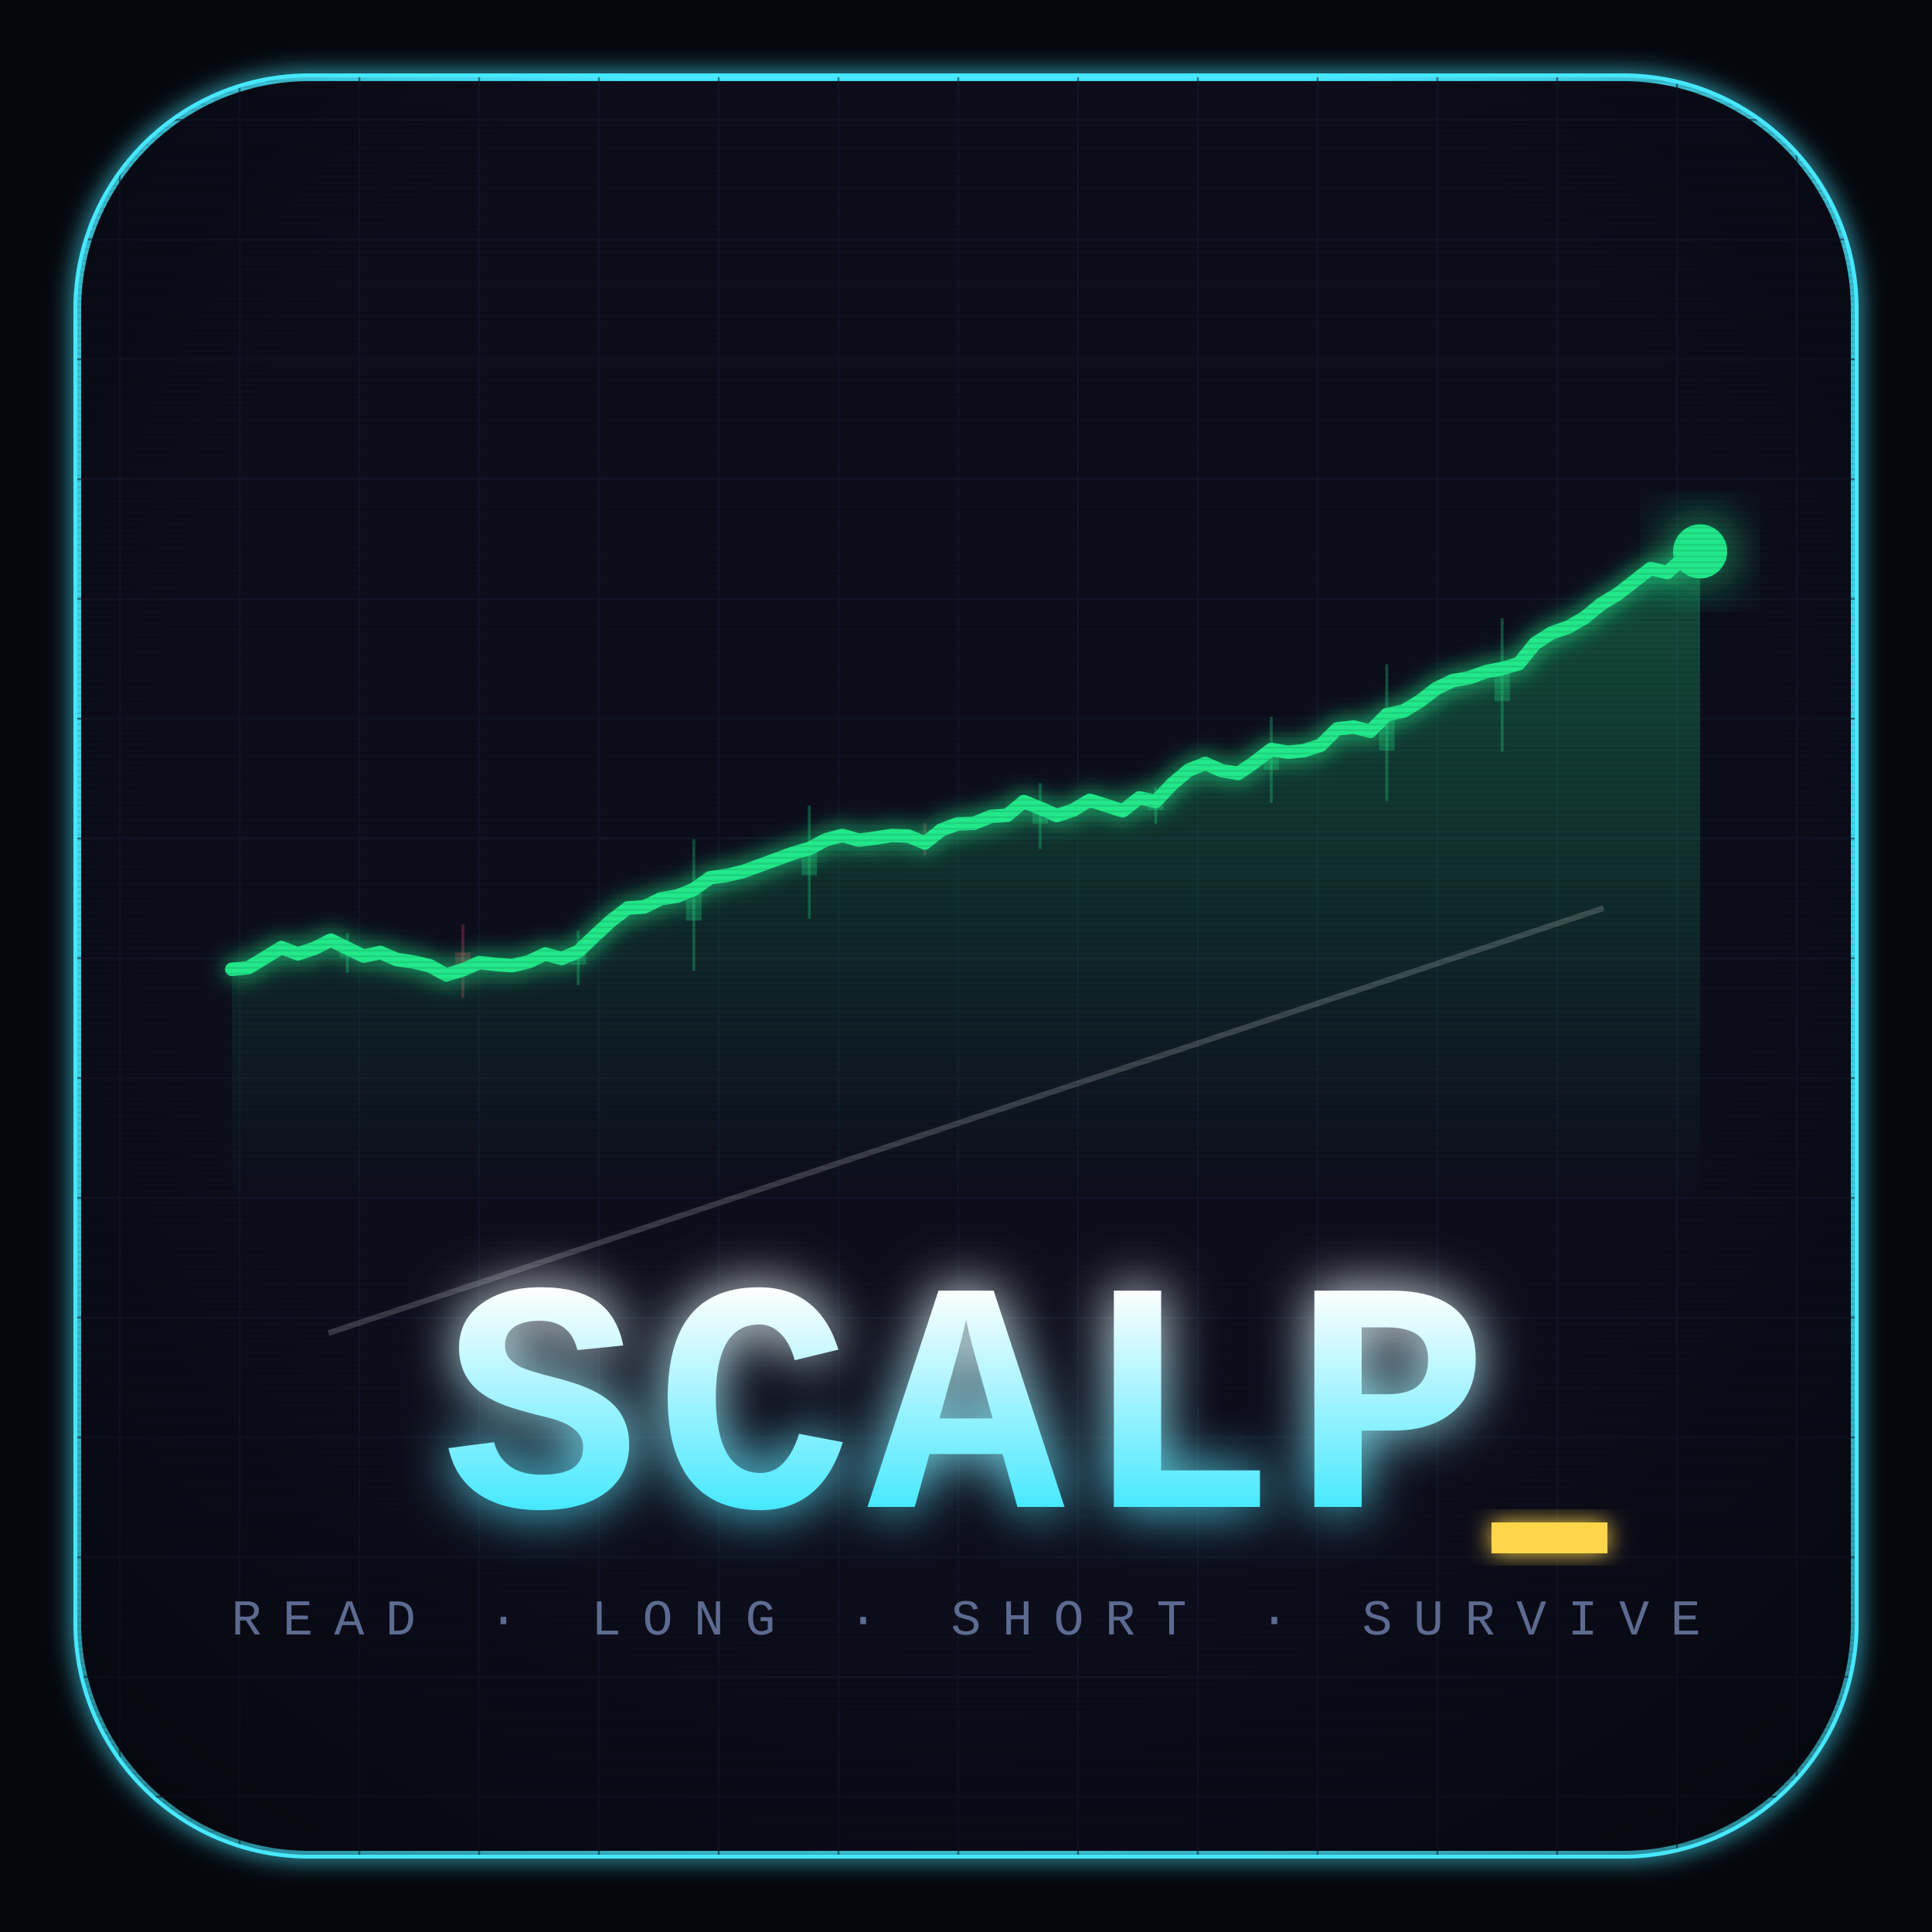
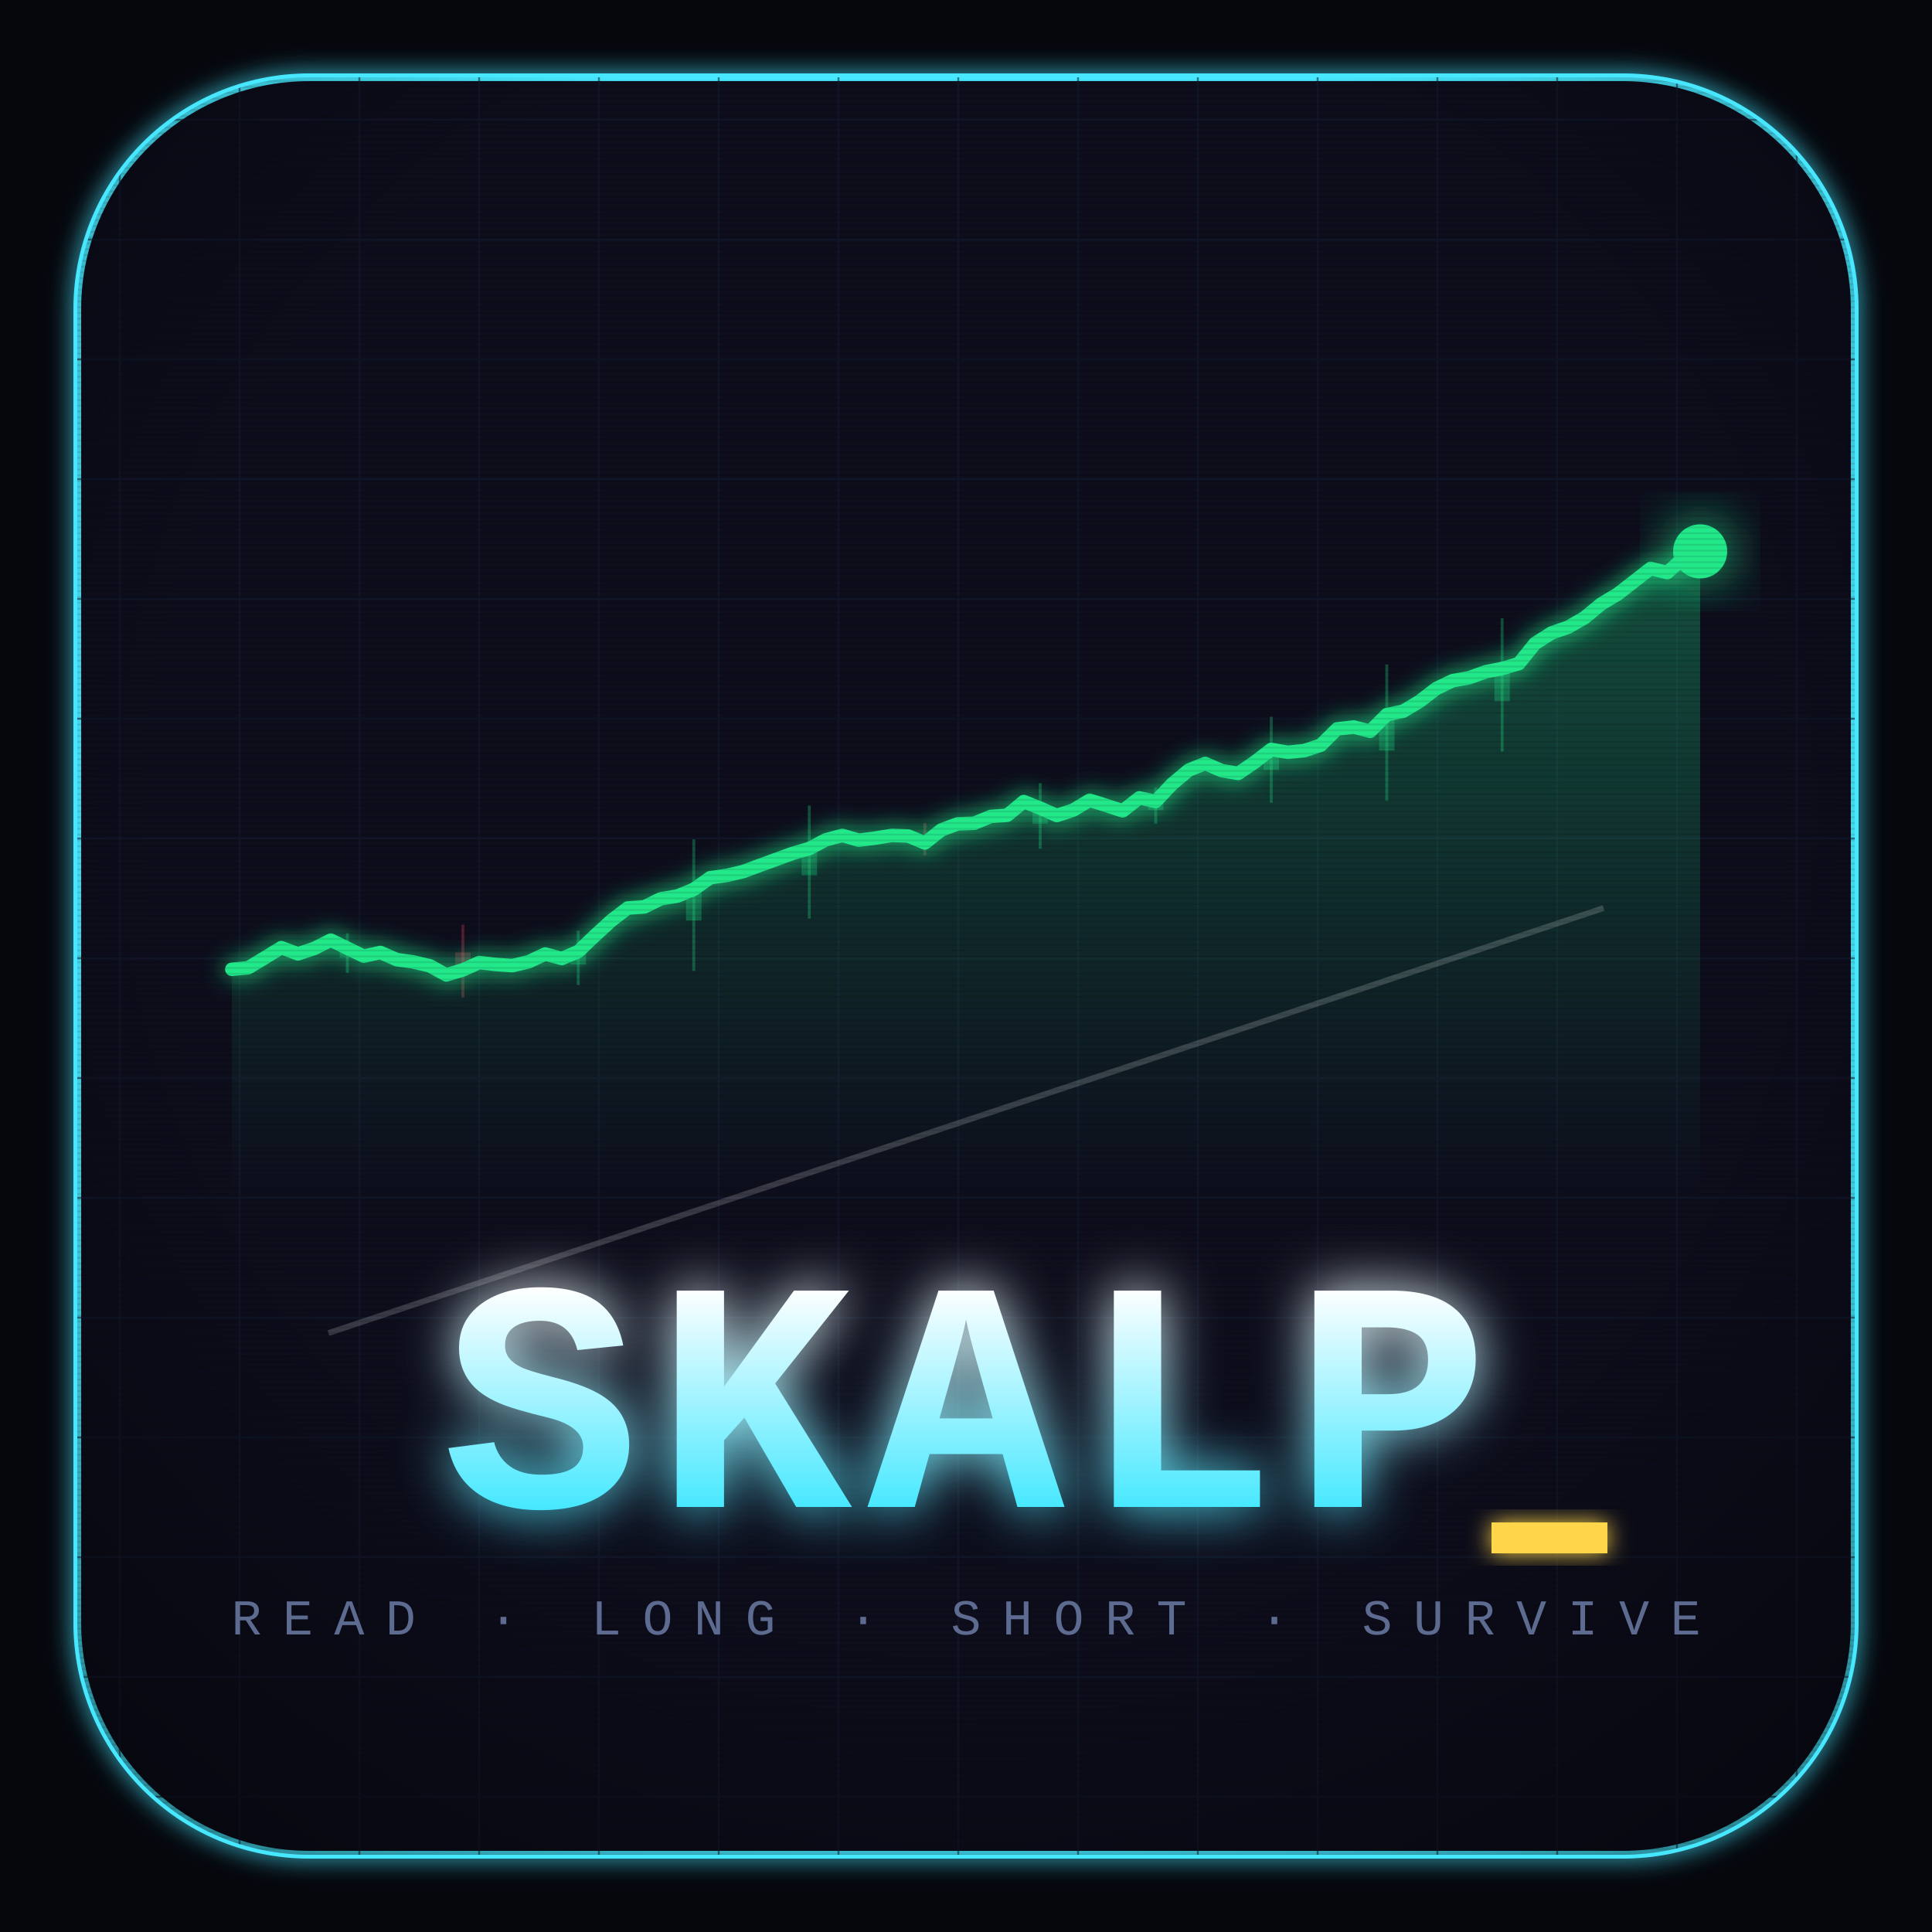
<svg xmlns="http://www.w3.org/2000/svg" width="1000" height="1000" viewBox="0 0 1000 1000">
  <defs>
    <filter id="glowG" x="-40%" y="-40%" width="180%" height="180%">
      <feGaussianBlur stdDeviation="6" result="b" />
      <feMerge>
        <feMergeNode in="b" />
        <feMergeNode in="SourceGraphic" />
      </feMerge>
    </filter>
    <filter id="glowSoft" x="-60%" y="-60%" width="220%" height="220%">
      <feGaussianBlur stdDeviation="14" result="b" />
      <feMerge>
        <feMergeNode in="b" />
        <feMergeNode in="SourceGraphic" />
      </feMerge>
    </filter>
    <linearGradient id="areaG" x1="0" y1="0" x2="0" y2="1">
      <stop offset="0%" stop-color="#21e88a" stop-opacity="0.30" />
      <stop offset="100%" stop-color="#21e88a" stop-opacity="0" />
    </linearGradient>
    <radialGradient id="vig" cx="50%" cy="42%" r="75%">
      <stop offset="55%" stop-color="#000" stop-opacity="0" />
      <stop offset="100%" stop-color="#000" stop-opacity="0.55" />
    </radialGradient>
    <linearGradient id="wm" x1="0" y1="0" x2="0" y2="1">
      <stop offset="0%" stop-color="#ffffff" />
      <stop offset="100%" stop-color="#46e8ff" />
    </linearGradient>
  </defs>
  <rect width="1000" height="1000" fill="#05070d" />
  <rect x="40" y="40" width="920" height="920" rx="120" fill="#0a0f1c" stroke="#46e8ff" stroke-width="4" filter="url(#glowG)" />
  <clipPath id="tile">
    <rect x="40" y="40" width="920" height="920" rx="120" />
  </clipPath>
  <g clip-path="url(#tile)">
    <g opacity="0.55">
      <line x1="0" y1="0" x2="0" y2="1000" stroke="#121b30" stroke-width="1" />
      <line x1="62" y1="0" x2="62" y2="1000" stroke="#121b30" stroke-width="1" />
      <line x1="124" y1="0" x2="124" y2="1000" stroke="#121b30" stroke-width="1" />
      <line x1="186" y1="0" x2="186" y2="1000" stroke="#121b30" stroke-width="1" />
      <line x1="248" y1="0" x2="248" y2="1000" stroke="#121b30" stroke-width="1" />
      <line x1="310" y1="0" x2="310" y2="1000" stroke="#121b30" stroke-width="1" />
      <line x1="372" y1="0" x2="372" y2="1000" stroke="#121b30" stroke-width="1" />
      <line x1="434" y1="0" x2="434" y2="1000" stroke="#121b30" stroke-width="1" />
      <line x1="496" y1="0" x2="496" y2="1000" stroke="#121b30" stroke-width="1" />
      <line x1="558" y1="0" x2="558" y2="1000" stroke="#121b30" stroke-width="1" />
      <line x1="620" y1="0" x2="620" y2="1000" stroke="#121b30" stroke-width="1" />
      <line x1="682" y1="0" x2="682" y2="1000" stroke="#121b30" stroke-width="1" />
      <line x1="744" y1="0" x2="744" y2="1000" stroke="#121b30" stroke-width="1" />
      <line x1="806" y1="0" x2="806" y2="1000" stroke="#121b30" stroke-width="1" />
      <line x1="868" y1="0" x2="868" y2="1000" stroke="#121b30" stroke-width="1" />
      <line x1="930" y1="0" x2="930" y2="1000" stroke="#121b30" stroke-width="1" />
      <line x1="992" y1="0" x2="992" y2="1000" stroke="#121b30" stroke-width="1" />
      <line x1="0" y1="0" x2="1000" y2="0" stroke="#121b30" stroke-width="1" />
      <line x1="0" y1="62" x2="1000" y2="62" stroke="#121b30" stroke-width="1" />
      <line x1="0" y1="124" x2="1000" y2="124" stroke="#121b30" stroke-width="1" />
      <line x1="0" y1="186" x2="1000" y2="186" stroke="#121b30" stroke-width="1" />
      <line x1="0" y1="248" x2="1000" y2="248" stroke="#121b30" stroke-width="1" />
      <line x1="0" y1="310" x2="1000" y2="310" stroke="#121b30" stroke-width="1" />
      <line x1="0" y1="372" x2="1000" y2="372" stroke="#121b30" stroke-width="1" />
      <line x1="0" y1="434" x2="1000" y2="434" stroke="#121b30" stroke-width="1" />
      <line x1="0" y1="496" x2="1000" y2="496" stroke="#121b30" stroke-width="1" />
      <line x1="0" y1="558" x2="1000" y2="558" stroke="#121b30" stroke-width="1" />
      <line x1="0" y1="620" x2="1000" y2="620" stroke="#121b30" stroke-width="1" />
      <line x1="0" y1="682" x2="1000" y2="682" stroke="#121b30" stroke-width="1" />
      <line x1="0" y1="744" x2="1000" y2="744" stroke="#121b30" stroke-width="1" />
      <line x1="0" y1="806" x2="1000" y2="806" stroke="#121b30" stroke-width="1" />
      <line x1="0" y1="868" x2="1000" y2="868" stroke="#121b30" stroke-width="1" />
      <line x1="0" y1="930" x2="1000" y2="930" stroke="#121b30" stroke-width="1" />
      <line x1="0" y1="992" x2="1000" y2="992" stroke="#121b30" stroke-width="1" />
    </g>
    <g>
      <line x1="179.8" y1="483.0" x2="179.8" y2="503.5" stroke="#21e88a" stroke-width="1.5" opacity="0.30" />
      <rect x="175.8" y="490.8" width="8" height="4.9" fill="#21e88a" opacity="0.28" />
      <line x1="239.6" y1="478.6" x2="239.6" y2="516.4" stroke="#ff3b5c" stroke-width="1.5" opacity="0.30" />
      <rect x="235.6" y="493.0" width="8" height="9.0" fill="#ff3b5c" opacity="0.28" />
      <line x1="299.3" y1="481.8" x2="299.3" y2="509.9" stroke="#21e88a" stroke-width="1.5" opacity="0.30" />
      <rect x="295.3" y="492.5" width="8" height="6.7" fill="#21e88a" opacity="0.28" />
      <line x1="359.1" y1="434.4" x2="359.1" y2="502.5" stroke="#21e88a" stroke-width="1.5" opacity="0.30" />
      <rect x="355.1" y="460.3" width="8" height="16.2" fill="#21e88a" opacity="0.28" />
      <line x1="418.9" y1="416.9" x2="418.9" y2="475.4" stroke="#21e88a" stroke-width="1.5" opacity="0.30" />
      <rect x="414.9" y="439.2" width="8" height="13.9" fill="#21e88a" opacity="0.28" />
      <line x1="478.7" y1="426.0" x2="478.7" y2="442.8" stroke="#ff3b5c" stroke-width="1.5" opacity="0.30" />
      <rect x="474.7" y="432.4" width="8" height="4.0" fill="#ff3b5c" opacity="0.28" />
      <line x1="538.4" y1="405.4" x2="538.4" y2="439.3" stroke="#21e88a" stroke-width="1.5" opacity="0.30" />
      <rect x="534.4" y="418.3" width="8" height="8.1" fill="#21e88a" opacity="0.28" />
      <line x1="598.2" y1="407.6" x2="598.2" y2="426.4" stroke="#21e88a" stroke-width="1.5" opacity="0.30" />
      <rect x="594.2" y="414.8" width="8" height="4.5" fill="#21e88a" opacity="0.28" />
      <line x1="658.0" y1="371.0" x2="658.0" y2="415.5" stroke="#21e88a" stroke-width="1.5" opacity="0.30" />
      <rect x="654.0" y="387.9" width="8" height="10.6" fill="#21e88a" opacity="0.28" />
      <line x1="717.8" y1="343.9" x2="717.8" y2="414.5" stroke="#21e88a" stroke-width="1.5" opacity="0.30" />
      <rect x="713.8" y="369.9" width="8" height="18.6" fill="#21e88a" opacity="0.28" />
      <line x1="777.5" y1="320.0" x2="777.5" y2="389.0" stroke="#21e88a" stroke-width="1.5" opacity="0.30" />
      <rect x="773.5" y="346.0" width="8" height="17.0" fill="#21e88a" opacity="0.28" />
    </g>
    <polygon points="120.0,501.7 128.5,500.9 137.1,495.7 145.6,490.5 154.2,493.7 162.7,490.9 171.2,486.6 179.8,490.8 188.3,494.9 196.9,493.0 205.4,496.7 213.9,497.9 222.5,499.9 231.0,504.6 239.6,502.0 248.1,498.2 256.6,499.2 265.2,499.8 273.7,497.8 282.2,493.8 290.8,496.1 299.3,492.5 307.9,484.3 316.4,476.5 324.9,470.0 333.5,469.4 342.0,465.2 350.6,463.8 359.1,460.3 367.6,454.3 376.2,453.1 384.7,451.1 393.3,447.9 401.8,444.8 410.3,441.7 418.9,439.2 427.4,434.7 436.0,432.4 444.5,434.9 453.0,433.8 461.6,432.4 470.1,432.7 478.7,436.3 487.2,429.6 495.7,426.4 504.3,426.1 512.8,422.6 521.3,422.0 529.9,414.9 538.4,418.3 547.0,422.1 555.5,419.3 564.0,414.2 572.6,416.9 581.1,419.7 589.7,413.0 598.2,414.8 606.7,405.8 615.3,398.6 623.8,395.2 632.4,398.9 640.9,400.3 649.4,394.5 658.0,387.9 666.5,389.4 675.1,388.5 683.6,385.7 692.1,377.3 700.7,376.3 709.2,378.5 717.8,369.9 726.3,368.1 734.8,363.0 743.4,356.4 751.9,352.3 760.4,350.8 769.0,347.7 777.5,346.0 786.1,343.5 794.6,333.0 803.1,327.6 811.7,324.6 820.2,319.7 828.8,312.6 837.3,307.5 845.8,300.9 854.4,294.2 862.9,296.4 871.5,288.7 880.0,285.4 880,620 120,620" fill="url(#areaG)" />
    <polyline points="120.0,501.7 128.5,500.9 137.1,495.7 145.6,490.5 154.2,493.7 162.7,490.9 171.2,486.6 179.8,490.8 188.3,494.9 196.9,493.0 205.4,496.7 213.9,497.9 222.5,499.9 231.0,504.6 239.6,502.0 248.1,498.2 256.6,499.2 265.2,499.8 273.7,497.8 282.2,493.8 290.8,496.1 299.3,492.5 307.9,484.3 316.4,476.5 324.9,470.0 333.5,469.4 342.0,465.2 350.6,463.8 359.1,460.3 367.6,454.3 376.2,453.1 384.7,451.1 393.3,447.9 401.8,444.8 410.3,441.7 418.9,439.2 427.4,434.7 436.0,432.4 444.5,434.9 453.0,433.8 461.6,432.4 470.1,432.7 478.7,436.3 487.2,429.6 495.7,426.4 504.3,426.1 512.8,422.6 521.3,422.0 529.9,414.9 538.4,418.3 547.0,422.1 555.5,419.3 564.0,414.2 572.6,416.9 581.1,419.7 589.7,413.0 598.2,414.8 606.7,405.8 615.3,398.6 623.8,395.2 632.4,398.9 640.9,400.3 649.4,394.5 658.0,387.9 666.5,389.4 675.1,388.5 683.6,385.7 692.1,377.3 700.7,376.3 709.2,378.5 717.8,369.9 726.3,368.1 734.8,363.0 743.4,356.4 751.9,352.3 760.4,350.8 769.0,347.7 777.5,346.0 786.1,343.5 794.6,333.0 803.1,327.6 811.7,324.6 820.2,319.7 828.8,312.6 837.3,307.5 845.8,300.9 854.4,294.2 862.9,296.4 871.5,288.7 880.0,285.4" fill="none" stroke="#21e88a" stroke-width="7" filter="url(#glowG)" stroke-linejoin="round" stroke-linecap="round" />
    <circle cx="880.0" cy="285.4" r="14" fill="#21e88a" filter="url(#glowSoft)" />
    <line x1="170" y1="690" x2="830" y2="470" stroke="#ffffff" stroke-width="3" opacity="0.18" />
    <g opacity="0.10">
      <line x1="0" y1="0" x2="1000" y2="0" stroke="#000" stroke-width="1" />
      <line x1="0" y1="3" x2="1000" y2="3" stroke="#000" stroke-width="1" />
      <line x1="0" y1="6" x2="1000" y2="6" stroke="#000" stroke-width="1" />
      <line x1="0" y1="9" x2="1000" y2="9" stroke="#000" stroke-width="1" />
      <line x1="0" y1="12" x2="1000" y2="12" stroke="#000" stroke-width="1" />
      <line x1="0" y1="15" x2="1000" y2="15" stroke="#000" stroke-width="1" />
      <line x1="0" y1="18" x2="1000" y2="18" stroke="#000" stroke-width="1" />
      <line x1="0" y1="21" x2="1000" y2="21" stroke="#000" stroke-width="1" />
      <line x1="0" y1="24" x2="1000" y2="24" stroke="#000" stroke-width="1" />
      <line x1="0" y1="27" x2="1000" y2="27" stroke="#000" stroke-width="1" />
      <line x1="0" y1="30" x2="1000" y2="30" stroke="#000" stroke-width="1" />
      <line x1="0" y1="33" x2="1000" y2="33" stroke="#000" stroke-width="1" />
      <line x1="0" y1="36" x2="1000" y2="36" stroke="#000" stroke-width="1" />
      <line x1="0" y1="39" x2="1000" y2="39" stroke="#000" stroke-width="1" />
      <line x1="0" y1="42" x2="1000" y2="42" stroke="#000" stroke-width="1" />
      <line x1="0" y1="45" x2="1000" y2="45" stroke="#000" stroke-width="1" />
      <line x1="0" y1="48" x2="1000" y2="48" stroke="#000" stroke-width="1" />
      <line x1="0" y1="51" x2="1000" y2="51" stroke="#000" stroke-width="1" />
      <line x1="0" y1="54" x2="1000" y2="54" stroke="#000" stroke-width="1" />
      <line x1="0" y1="57" x2="1000" y2="57" stroke="#000" stroke-width="1" />
      <line x1="0" y1="60" x2="1000" y2="60" stroke="#000" stroke-width="1" />
      <line x1="0" y1="63" x2="1000" y2="63" stroke="#000" stroke-width="1" />
      <line x1="0" y1="66" x2="1000" y2="66" stroke="#000" stroke-width="1" />
      <line x1="0" y1="69" x2="1000" y2="69" stroke="#000" stroke-width="1" />
      <line x1="0" y1="72" x2="1000" y2="72" stroke="#000" stroke-width="1" />
      <line x1="0" y1="75" x2="1000" y2="75" stroke="#000" stroke-width="1" />
      <line x1="0" y1="78" x2="1000" y2="78" stroke="#000" stroke-width="1" />
      <line x1="0" y1="81" x2="1000" y2="81" stroke="#000" stroke-width="1" />
      <line x1="0" y1="84" x2="1000" y2="84" stroke="#000" stroke-width="1" />
      <line x1="0" y1="87" x2="1000" y2="87" stroke="#000" stroke-width="1" />
      <line x1="0" y1="90" x2="1000" y2="90" stroke="#000" stroke-width="1" />
      <line x1="0" y1="93" x2="1000" y2="93" stroke="#000" stroke-width="1" />
      <line x1="0" y1="96" x2="1000" y2="96" stroke="#000" stroke-width="1" />
      <line x1="0" y1="99" x2="1000" y2="99" stroke="#000" stroke-width="1" />
      <line x1="0" y1="102" x2="1000" y2="102" stroke="#000" stroke-width="1" />
      <line x1="0" y1="105" x2="1000" y2="105" stroke="#000" stroke-width="1" />
      <line x1="0" y1="108" x2="1000" y2="108" stroke="#000" stroke-width="1" />
      <line x1="0" y1="111" x2="1000" y2="111" stroke="#000" stroke-width="1" />
      <line x1="0" y1="114" x2="1000" y2="114" stroke="#000" stroke-width="1" />
      <line x1="0" y1="117" x2="1000" y2="117" stroke="#000" stroke-width="1" />
      <line x1="0" y1="120" x2="1000" y2="120" stroke="#000" stroke-width="1" />
      <line x1="0" y1="123" x2="1000" y2="123" stroke="#000" stroke-width="1" />
      <line x1="0" y1="126" x2="1000" y2="126" stroke="#000" stroke-width="1" />
      <line x1="0" y1="129" x2="1000" y2="129" stroke="#000" stroke-width="1" />
      <line x1="0" y1="132" x2="1000" y2="132" stroke="#000" stroke-width="1" />
      <line x1="0" y1="135" x2="1000" y2="135" stroke="#000" stroke-width="1" />
      <line x1="0" y1="138" x2="1000" y2="138" stroke="#000" stroke-width="1" />
      <line x1="0" y1="141" x2="1000" y2="141" stroke="#000" stroke-width="1" />
      <line x1="0" y1="144" x2="1000" y2="144" stroke="#000" stroke-width="1" />
      <line x1="0" y1="147" x2="1000" y2="147" stroke="#000" stroke-width="1" />
      <line x1="0" y1="150" x2="1000" y2="150" stroke="#000" stroke-width="1" />
      <line x1="0" y1="153" x2="1000" y2="153" stroke="#000" stroke-width="1" />
      <line x1="0" y1="156" x2="1000" y2="156" stroke="#000" stroke-width="1" />
      <line x1="0" y1="159" x2="1000" y2="159" stroke="#000" stroke-width="1" />
      <line x1="0" y1="162" x2="1000" y2="162" stroke="#000" stroke-width="1" />
      <line x1="0" y1="165" x2="1000" y2="165" stroke="#000" stroke-width="1" />
      <line x1="0" y1="168" x2="1000" y2="168" stroke="#000" stroke-width="1" />
      <line x1="0" y1="171" x2="1000" y2="171" stroke="#000" stroke-width="1" />
      <line x1="0" y1="174" x2="1000" y2="174" stroke="#000" stroke-width="1" />
      <line x1="0" y1="177" x2="1000" y2="177" stroke="#000" stroke-width="1" />
      <line x1="0" y1="180" x2="1000" y2="180" stroke="#000" stroke-width="1" />
      <line x1="0" y1="183" x2="1000" y2="183" stroke="#000" stroke-width="1" />
      <line x1="0" y1="186" x2="1000" y2="186" stroke="#000" stroke-width="1" />
      <line x1="0" y1="189" x2="1000" y2="189" stroke="#000" stroke-width="1" />
      <line x1="0" y1="192" x2="1000" y2="192" stroke="#000" stroke-width="1" />
      <line x1="0" y1="195" x2="1000" y2="195" stroke="#000" stroke-width="1" />
      <line x1="0" y1="198" x2="1000" y2="198" stroke="#000" stroke-width="1" />
      <line x1="0" y1="201" x2="1000" y2="201" stroke="#000" stroke-width="1" />
      <line x1="0" y1="204" x2="1000" y2="204" stroke="#000" stroke-width="1" />
      <line x1="0" y1="207" x2="1000" y2="207" stroke="#000" stroke-width="1" />
      <line x1="0" y1="210" x2="1000" y2="210" stroke="#000" stroke-width="1" />
      <line x1="0" y1="213" x2="1000" y2="213" stroke="#000" stroke-width="1" />
      <line x1="0" y1="216" x2="1000" y2="216" stroke="#000" stroke-width="1" />
      <line x1="0" y1="219" x2="1000" y2="219" stroke="#000" stroke-width="1" />
      <line x1="0" y1="222" x2="1000" y2="222" stroke="#000" stroke-width="1" />
      <line x1="0" y1="225" x2="1000" y2="225" stroke="#000" stroke-width="1" />
      <line x1="0" y1="228" x2="1000" y2="228" stroke="#000" stroke-width="1" />
      <line x1="0" y1="231" x2="1000" y2="231" stroke="#000" stroke-width="1" />
      <line x1="0" y1="234" x2="1000" y2="234" stroke="#000" stroke-width="1" />
      <line x1="0" y1="237" x2="1000" y2="237" stroke="#000" stroke-width="1" />
      <line x1="0" y1="240" x2="1000" y2="240" stroke="#000" stroke-width="1" />
      <line x1="0" y1="243" x2="1000" y2="243" stroke="#000" stroke-width="1" />
      <line x1="0" y1="246" x2="1000" y2="246" stroke="#000" stroke-width="1" />
      <line x1="0" y1="249" x2="1000" y2="249" stroke="#000" stroke-width="1" />
      <line x1="0" y1="252" x2="1000" y2="252" stroke="#000" stroke-width="1" />
      <line x1="0" y1="255" x2="1000" y2="255" stroke="#000" stroke-width="1" />
      <line x1="0" y1="258" x2="1000" y2="258" stroke="#000" stroke-width="1" />
      <line x1="0" y1="261" x2="1000" y2="261" stroke="#000" stroke-width="1" />
      <line x1="0" y1="264" x2="1000" y2="264" stroke="#000" stroke-width="1" />
      <line x1="0" y1="267" x2="1000" y2="267" stroke="#000" stroke-width="1" />
      <line x1="0" y1="270" x2="1000" y2="270" stroke="#000" stroke-width="1" />
      <line x1="0" y1="273" x2="1000" y2="273" stroke="#000" stroke-width="1" />
      <line x1="0" y1="276" x2="1000" y2="276" stroke="#000" stroke-width="1" />
      <line x1="0" y1="279" x2="1000" y2="279" stroke="#000" stroke-width="1" />
      <line x1="0" y1="282" x2="1000" y2="282" stroke="#000" stroke-width="1" />
      <line x1="0" y1="285" x2="1000" y2="285" stroke="#000" stroke-width="1" />
      <line x1="0" y1="288" x2="1000" y2="288" stroke="#000" stroke-width="1" />
      <line x1="0" y1="291" x2="1000" y2="291" stroke="#000" stroke-width="1" />
      <line x1="0" y1="294" x2="1000" y2="294" stroke="#000" stroke-width="1" />
      <line x1="0" y1="297" x2="1000" y2="297" stroke="#000" stroke-width="1" />
      <line x1="0" y1="300" x2="1000" y2="300" stroke="#000" stroke-width="1" />
      <line x1="0" y1="303" x2="1000" y2="303" stroke="#000" stroke-width="1" />
      <line x1="0" y1="306" x2="1000" y2="306" stroke="#000" stroke-width="1" />
      <line x1="0" y1="309" x2="1000" y2="309" stroke="#000" stroke-width="1" />
      <line x1="0" y1="312" x2="1000" y2="312" stroke="#000" stroke-width="1" />
      <line x1="0" y1="315" x2="1000" y2="315" stroke="#000" stroke-width="1" />
      <line x1="0" y1="318" x2="1000" y2="318" stroke="#000" stroke-width="1" />
      <line x1="0" y1="321" x2="1000" y2="321" stroke="#000" stroke-width="1" />
      <line x1="0" y1="324" x2="1000" y2="324" stroke="#000" stroke-width="1" />
      <line x1="0" y1="327" x2="1000" y2="327" stroke="#000" stroke-width="1" />
      <line x1="0" y1="330" x2="1000" y2="330" stroke="#000" stroke-width="1" />
      <line x1="0" y1="333" x2="1000" y2="333" stroke="#000" stroke-width="1" />
      <line x1="0" y1="336" x2="1000" y2="336" stroke="#000" stroke-width="1" />
      <line x1="0" y1="339" x2="1000" y2="339" stroke="#000" stroke-width="1" />
      <line x1="0" y1="342" x2="1000" y2="342" stroke="#000" stroke-width="1" />
      <line x1="0" y1="345" x2="1000" y2="345" stroke="#000" stroke-width="1" />
      <line x1="0" y1="348" x2="1000" y2="348" stroke="#000" stroke-width="1" />
      <line x1="0" y1="351" x2="1000" y2="351" stroke="#000" stroke-width="1" />
      <line x1="0" y1="354" x2="1000" y2="354" stroke="#000" stroke-width="1" />
      <line x1="0" y1="357" x2="1000" y2="357" stroke="#000" stroke-width="1" />
      <line x1="0" y1="360" x2="1000" y2="360" stroke="#000" stroke-width="1" />
      <line x1="0" y1="363" x2="1000" y2="363" stroke="#000" stroke-width="1" />
      <line x1="0" y1="366" x2="1000" y2="366" stroke="#000" stroke-width="1" />
      <line x1="0" y1="369" x2="1000" y2="369" stroke="#000" stroke-width="1" />
      <line x1="0" y1="372" x2="1000" y2="372" stroke="#000" stroke-width="1" />
      <line x1="0" y1="375" x2="1000" y2="375" stroke="#000" stroke-width="1" />
      <line x1="0" y1="378" x2="1000" y2="378" stroke="#000" stroke-width="1" />
      <line x1="0" y1="381" x2="1000" y2="381" stroke="#000" stroke-width="1" />
      <line x1="0" y1="384" x2="1000" y2="384" stroke="#000" stroke-width="1" />
      <line x1="0" y1="387" x2="1000" y2="387" stroke="#000" stroke-width="1" />
      <line x1="0" y1="390" x2="1000" y2="390" stroke="#000" stroke-width="1" />
      <line x1="0" y1="393" x2="1000" y2="393" stroke="#000" stroke-width="1" />
      <line x1="0" y1="396" x2="1000" y2="396" stroke="#000" stroke-width="1" />
      <line x1="0" y1="399" x2="1000" y2="399" stroke="#000" stroke-width="1" />
      <line x1="0" y1="402" x2="1000" y2="402" stroke="#000" stroke-width="1" />
      <line x1="0" y1="405" x2="1000" y2="405" stroke="#000" stroke-width="1" />
      <line x1="0" y1="408" x2="1000" y2="408" stroke="#000" stroke-width="1" />
      <line x1="0" y1="411" x2="1000" y2="411" stroke="#000" stroke-width="1" />
      <line x1="0" y1="414" x2="1000" y2="414" stroke="#000" stroke-width="1" />
      <line x1="0" y1="417" x2="1000" y2="417" stroke="#000" stroke-width="1" />
      <line x1="0" y1="420" x2="1000" y2="420" stroke="#000" stroke-width="1" />
      <line x1="0" y1="423" x2="1000" y2="423" stroke="#000" stroke-width="1" />
      <line x1="0" y1="426" x2="1000" y2="426" stroke="#000" stroke-width="1" />
      <line x1="0" y1="429" x2="1000" y2="429" stroke="#000" stroke-width="1" />
      <line x1="0" y1="432" x2="1000" y2="432" stroke="#000" stroke-width="1" />
      <line x1="0" y1="435" x2="1000" y2="435" stroke="#000" stroke-width="1" />
      <line x1="0" y1="438" x2="1000" y2="438" stroke="#000" stroke-width="1" />
      <line x1="0" y1="441" x2="1000" y2="441" stroke="#000" stroke-width="1" />
      <line x1="0" y1="444" x2="1000" y2="444" stroke="#000" stroke-width="1" />
      <line x1="0" y1="447" x2="1000" y2="447" stroke="#000" stroke-width="1" />
      <line x1="0" y1="450" x2="1000" y2="450" stroke="#000" stroke-width="1" />
      <line x1="0" y1="453" x2="1000" y2="453" stroke="#000" stroke-width="1" />
      <line x1="0" y1="456" x2="1000" y2="456" stroke="#000" stroke-width="1" />
      <line x1="0" y1="459" x2="1000" y2="459" stroke="#000" stroke-width="1" />
      <line x1="0" y1="462" x2="1000" y2="462" stroke="#000" stroke-width="1" />
      <line x1="0" y1="465" x2="1000" y2="465" stroke="#000" stroke-width="1" />
      <line x1="0" y1="468" x2="1000" y2="468" stroke="#000" stroke-width="1" />
      <line x1="0" y1="471" x2="1000" y2="471" stroke="#000" stroke-width="1" />
      <line x1="0" y1="474" x2="1000" y2="474" stroke="#000" stroke-width="1" />
      <line x1="0" y1="477" x2="1000" y2="477" stroke="#000" stroke-width="1" />
      <line x1="0" y1="480" x2="1000" y2="480" stroke="#000" stroke-width="1" />
      <line x1="0" y1="483" x2="1000" y2="483" stroke="#000" stroke-width="1" />
      <line x1="0" y1="486" x2="1000" y2="486" stroke="#000" stroke-width="1" />
      <line x1="0" y1="489" x2="1000" y2="489" stroke="#000" stroke-width="1" />
      <line x1="0" y1="492" x2="1000" y2="492" stroke="#000" stroke-width="1" />
      <line x1="0" y1="495" x2="1000" y2="495" stroke="#000" stroke-width="1" />
      <line x1="0" y1="498" x2="1000" y2="498" stroke="#000" stroke-width="1" />
      <line x1="0" y1="501" x2="1000" y2="501" stroke="#000" stroke-width="1" />
      <line x1="0" y1="504" x2="1000" y2="504" stroke="#000" stroke-width="1" />
      <line x1="0" y1="507" x2="1000" y2="507" stroke="#000" stroke-width="1" />
      <line x1="0" y1="510" x2="1000" y2="510" stroke="#000" stroke-width="1" />
      <line x1="0" y1="513" x2="1000" y2="513" stroke="#000" stroke-width="1" />
      <line x1="0" y1="516" x2="1000" y2="516" stroke="#000" stroke-width="1" />
      <line x1="0" y1="519" x2="1000" y2="519" stroke="#000" stroke-width="1" />
      <line x1="0" y1="522" x2="1000" y2="522" stroke="#000" stroke-width="1" />
      <line x1="0" y1="525" x2="1000" y2="525" stroke="#000" stroke-width="1" />
      <line x1="0" y1="528" x2="1000" y2="528" stroke="#000" stroke-width="1" />
      <line x1="0" y1="531" x2="1000" y2="531" stroke="#000" stroke-width="1" />
      <line x1="0" y1="534" x2="1000" y2="534" stroke="#000" stroke-width="1" />
      <line x1="0" y1="537" x2="1000" y2="537" stroke="#000" stroke-width="1" />
      <line x1="0" y1="540" x2="1000" y2="540" stroke="#000" stroke-width="1" />
      <line x1="0" y1="543" x2="1000" y2="543" stroke="#000" stroke-width="1" />
      <line x1="0" y1="546" x2="1000" y2="546" stroke="#000" stroke-width="1" />
      <line x1="0" y1="549" x2="1000" y2="549" stroke="#000" stroke-width="1" />
      <line x1="0" y1="552" x2="1000" y2="552" stroke="#000" stroke-width="1" />
      <line x1="0" y1="555" x2="1000" y2="555" stroke="#000" stroke-width="1" />
      <line x1="0" y1="558" x2="1000" y2="558" stroke="#000" stroke-width="1" />
      <line x1="0" y1="561" x2="1000" y2="561" stroke="#000" stroke-width="1" />
      <line x1="0" y1="564" x2="1000" y2="564" stroke="#000" stroke-width="1" />
      <line x1="0" y1="567" x2="1000" y2="567" stroke="#000" stroke-width="1" />
      <line x1="0" y1="570" x2="1000" y2="570" stroke="#000" stroke-width="1" />
      <line x1="0" y1="573" x2="1000" y2="573" stroke="#000" stroke-width="1" />
      <line x1="0" y1="576" x2="1000" y2="576" stroke="#000" stroke-width="1" />
      <line x1="0" y1="579" x2="1000" y2="579" stroke="#000" stroke-width="1" />
      <line x1="0" y1="582" x2="1000" y2="582" stroke="#000" stroke-width="1" />
      <line x1="0" y1="585" x2="1000" y2="585" stroke="#000" stroke-width="1" />
      <line x1="0" y1="588" x2="1000" y2="588" stroke="#000" stroke-width="1" />
      <line x1="0" y1="591" x2="1000" y2="591" stroke="#000" stroke-width="1" />
      <line x1="0" y1="594" x2="1000" y2="594" stroke="#000" stroke-width="1" />
      <line x1="0" y1="597" x2="1000" y2="597" stroke="#000" stroke-width="1" />
      <line x1="0" y1="600" x2="1000" y2="600" stroke="#000" stroke-width="1" />
      <line x1="0" y1="603" x2="1000" y2="603" stroke="#000" stroke-width="1" />
      <line x1="0" y1="606" x2="1000" y2="606" stroke="#000" stroke-width="1" />
      <line x1="0" y1="609" x2="1000" y2="609" stroke="#000" stroke-width="1" />
      <line x1="0" y1="612" x2="1000" y2="612" stroke="#000" stroke-width="1" />
      <line x1="0" y1="615" x2="1000" y2="615" stroke="#000" stroke-width="1" />
      <line x1="0" y1="618" x2="1000" y2="618" stroke="#000" stroke-width="1" />
      <line x1="0" y1="621" x2="1000" y2="621" stroke="#000" stroke-width="1" />
      <line x1="0" y1="624" x2="1000" y2="624" stroke="#000" stroke-width="1" />
      <line x1="0" y1="627" x2="1000" y2="627" stroke="#000" stroke-width="1" />
      <line x1="0" y1="630" x2="1000" y2="630" stroke="#000" stroke-width="1" />
      <line x1="0" y1="633" x2="1000" y2="633" stroke="#000" stroke-width="1" />
      <line x1="0" y1="636" x2="1000" y2="636" stroke="#000" stroke-width="1" />
      <line x1="0" y1="639" x2="1000" y2="639" stroke="#000" stroke-width="1" />
      <line x1="0" y1="642" x2="1000" y2="642" stroke="#000" stroke-width="1" />
      <line x1="0" y1="645" x2="1000" y2="645" stroke="#000" stroke-width="1" />
      <line x1="0" y1="648" x2="1000" y2="648" stroke="#000" stroke-width="1" />
      <line x1="0" y1="651" x2="1000" y2="651" stroke="#000" stroke-width="1" />
      <line x1="0" y1="654" x2="1000" y2="654" stroke="#000" stroke-width="1" />
      <line x1="0" y1="657" x2="1000" y2="657" stroke="#000" stroke-width="1" />
      <line x1="0" y1="660" x2="1000" y2="660" stroke="#000" stroke-width="1" />
      <line x1="0" y1="663" x2="1000" y2="663" stroke="#000" stroke-width="1" />
      <line x1="0" y1="666" x2="1000" y2="666" stroke="#000" stroke-width="1" />
      <line x1="0" y1="669" x2="1000" y2="669" stroke="#000" stroke-width="1" />
      <line x1="0" y1="672" x2="1000" y2="672" stroke="#000" stroke-width="1" />
      <line x1="0" y1="675" x2="1000" y2="675" stroke="#000" stroke-width="1" />
      <line x1="0" y1="678" x2="1000" y2="678" stroke="#000" stroke-width="1" />
      <line x1="0" y1="681" x2="1000" y2="681" stroke="#000" stroke-width="1" />
      <line x1="0" y1="684" x2="1000" y2="684" stroke="#000" stroke-width="1" />
      <line x1="0" y1="687" x2="1000" y2="687" stroke="#000" stroke-width="1" />
      <line x1="0" y1="690" x2="1000" y2="690" stroke="#000" stroke-width="1" />
      <line x1="0" y1="693" x2="1000" y2="693" stroke="#000" stroke-width="1" />
      <line x1="0" y1="696" x2="1000" y2="696" stroke="#000" stroke-width="1" />
      <line x1="0" y1="699" x2="1000" y2="699" stroke="#000" stroke-width="1" />
      <line x1="0" y1="702" x2="1000" y2="702" stroke="#000" stroke-width="1" />
      <line x1="0" y1="705" x2="1000" y2="705" stroke="#000" stroke-width="1" />
      <line x1="0" y1="708" x2="1000" y2="708" stroke="#000" stroke-width="1" />
      <line x1="0" y1="711" x2="1000" y2="711" stroke="#000" stroke-width="1" />
      <line x1="0" y1="714" x2="1000" y2="714" stroke="#000" stroke-width="1" />
      <line x1="0" y1="717" x2="1000" y2="717" stroke="#000" stroke-width="1" />
      <line x1="0" y1="720" x2="1000" y2="720" stroke="#000" stroke-width="1" />
      <line x1="0" y1="723" x2="1000" y2="723" stroke="#000" stroke-width="1" />
      <line x1="0" y1="726" x2="1000" y2="726" stroke="#000" stroke-width="1" />
      <line x1="0" y1="729" x2="1000" y2="729" stroke="#000" stroke-width="1" />
      <line x1="0" y1="732" x2="1000" y2="732" stroke="#000" stroke-width="1" />
      <line x1="0" y1="735" x2="1000" y2="735" stroke="#000" stroke-width="1" />
      <line x1="0" y1="738" x2="1000" y2="738" stroke="#000" stroke-width="1" />
      <line x1="0" y1="741" x2="1000" y2="741" stroke="#000" stroke-width="1" />
      <line x1="0" y1="744" x2="1000" y2="744" stroke="#000" stroke-width="1" />
      <line x1="0" y1="747" x2="1000" y2="747" stroke="#000" stroke-width="1" />
      <line x1="0" y1="750" x2="1000" y2="750" stroke="#000" stroke-width="1" />
      <line x1="0" y1="753" x2="1000" y2="753" stroke="#000" stroke-width="1" />
      <line x1="0" y1="756" x2="1000" y2="756" stroke="#000" stroke-width="1" />
      <line x1="0" y1="759" x2="1000" y2="759" stroke="#000" stroke-width="1" />
      <line x1="0" y1="762" x2="1000" y2="762" stroke="#000" stroke-width="1" />
      <line x1="0" y1="765" x2="1000" y2="765" stroke="#000" stroke-width="1" />
      <line x1="0" y1="768" x2="1000" y2="768" stroke="#000" stroke-width="1" />
      <line x1="0" y1="771" x2="1000" y2="771" stroke="#000" stroke-width="1" />
      <line x1="0" y1="774" x2="1000" y2="774" stroke="#000" stroke-width="1" />
      <line x1="0" y1="777" x2="1000" y2="777" stroke="#000" stroke-width="1" />
      <line x1="0" y1="780" x2="1000" y2="780" stroke="#000" stroke-width="1" />
      <line x1="0" y1="783" x2="1000" y2="783" stroke="#000" stroke-width="1" />
      <line x1="0" y1="786" x2="1000" y2="786" stroke="#000" stroke-width="1" />
      <line x1="0" y1="789" x2="1000" y2="789" stroke="#000" stroke-width="1" />
      <line x1="0" y1="792" x2="1000" y2="792" stroke="#000" stroke-width="1" />
      <line x1="0" y1="795" x2="1000" y2="795" stroke="#000" stroke-width="1" />
      <line x1="0" y1="798" x2="1000" y2="798" stroke="#000" stroke-width="1" />
      <line x1="0" y1="801" x2="1000" y2="801" stroke="#000" stroke-width="1" />
      <line x1="0" y1="804" x2="1000" y2="804" stroke="#000" stroke-width="1" />
      <line x1="0" y1="807" x2="1000" y2="807" stroke="#000" stroke-width="1" />
      <line x1="0" y1="810" x2="1000" y2="810" stroke="#000" stroke-width="1" />
      <line x1="0" y1="813" x2="1000" y2="813" stroke="#000" stroke-width="1" />
      <line x1="0" y1="816" x2="1000" y2="816" stroke="#000" stroke-width="1" />
      <line x1="0" y1="819" x2="1000" y2="819" stroke="#000" stroke-width="1" />
      <line x1="0" y1="822" x2="1000" y2="822" stroke="#000" stroke-width="1" />
      <line x1="0" y1="825" x2="1000" y2="825" stroke="#000" stroke-width="1" />
      <line x1="0" y1="828" x2="1000" y2="828" stroke="#000" stroke-width="1" />
      <line x1="0" y1="831" x2="1000" y2="831" stroke="#000" stroke-width="1" />
      <line x1="0" y1="834" x2="1000" y2="834" stroke="#000" stroke-width="1" />
      <line x1="0" y1="837" x2="1000" y2="837" stroke="#000" stroke-width="1" />
      <line x1="0" y1="840" x2="1000" y2="840" stroke="#000" stroke-width="1" />
      <line x1="0" y1="843" x2="1000" y2="843" stroke="#000" stroke-width="1" />
      <line x1="0" y1="846" x2="1000" y2="846" stroke="#000" stroke-width="1" />
      <line x1="0" y1="849" x2="1000" y2="849" stroke="#000" stroke-width="1" />
      <line x1="0" y1="852" x2="1000" y2="852" stroke="#000" stroke-width="1" />
      <line x1="0" y1="855" x2="1000" y2="855" stroke="#000" stroke-width="1" />
      <line x1="0" y1="858" x2="1000" y2="858" stroke="#000" stroke-width="1" />
      <line x1="0" y1="861" x2="1000" y2="861" stroke="#000" stroke-width="1" />
      <line x1="0" y1="864" x2="1000" y2="864" stroke="#000" stroke-width="1" />
      <line x1="0" y1="867" x2="1000" y2="867" stroke="#000" stroke-width="1" />
      <line x1="0" y1="870" x2="1000" y2="870" stroke="#000" stroke-width="1" />
      <line x1="0" y1="873" x2="1000" y2="873" stroke="#000" stroke-width="1" />
      <line x1="0" y1="876" x2="1000" y2="876" stroke="#000" stroke-width="1" />
      <line x1="0" y1="879" x2="1000" y2="879" stroke="#000" stroke-width="1" />
      <line x1="0" y1="882" x2="1000" y2="882" stroke="#000" stroke-width="1" />
      <line x1="0" y1="885" x2="1000" y2="885" stroke="#000" stroke-width="1" />
      <line x1="0" y1="888" x2="1000" y2="888" stroke="#000" stroke-width="1" />
      <line x1="0" y1="891" x2="1000" y2="891" stroke="#000" stroke-width="1" />
      <line x1="0" y1="894" x2="1000" y2="894" stroke="#000" stroke-width="1" />
      <line x1="0" y1="897" x2="1000" y2="897" stroke="#000" stroke-width="1" />
      <line x1="0" y1="900" x2="1000" y2="900" stroke="#000" stroke-width="1" />
      <line x1="0" y1="903" x2="1000" y2="903" stroke="#000" stroke-width="1" />
      <line x1="0" y1="906" x2="1000" y2="906" stroke="#000" stroke-width="1" />
      <line x1="0" y1="909" x2="1000" y2="909" stroke="#000" stroke-width="1" />
      <line x1="0" y1="912" x2="1000" y2="912" stroke="#000" stroke-width="1" />
      <line x1="0" y1="915" x2="1000" y2="915" stroke="#000" stroke-width="1" />
      <line x1="0" y1="918" x2="1000" y2="918" stroke="#000" stroke-width="1" />
      <line x1="0" y1="921" x2="1000" y2="921" stroke="#000" stroke-width="1" />
      <line x1="0" y1="924" x2="1000" y2="924" stroke="#000" stroke-width="1" />
      <line x1="0" y1="927" x2="1000" y2="927" stroke="#000" stroke-width="1" />
      <line x1="0" y1="930" x2="1000" y2="930" stroke="#000" stroke-width="1" />
      <line x1="0" y1="933" x2="1000" y2="933" stroke="#000" stroke-width="1" />
      <line x1="0" y1="936" x2="1000" y2="936" stroke="#000" stroke-width="1" />
      <line x1="0" y1="939" x2="1000" y2="939" stroke="#000" stroke-width="1" />
      <line x1="0" y1="942" x2="1000" y2="942" stroke="#000" stroke-width="1" />
      <line x1="0" y1="945" x2="1000" y2="945" stroke="#000" stroke-width="1" />
      <line x1="0" y1="948" x2="1000" y2="948" stroke="#000" stroke-width="1" />
      <line x1="0" y1="951" x2="1000" y2="951" stroke="#000" stroke-width="1" />
      <line x1="0" y1="954" x2="1000" y2="954" stroke="#000" stroke-width="1" />
      <line x1="0" y1="957" x2="1000" y2="957" stroke="#000" stroke-width="1" />
      <line x1="0" y1="960" x2="1000" y2="960" stroke="#000" stroke-width="1" />
      <line x1="0" y1="963" x2="1000" y2="963" stroke="#000" stroke-width="1" />
      <line x1="0" y1="966" x2="1000" y2="966" stroke="#000" stroke-width="1" />
      <line x1="0" y1="969" x2="1000" y2="969" stroke="#000" stroke-width="1" />
      <line x1="0" y1="972" x2="1000" y2="972" stroke="#000" stroke-width="1" />
      <line x1="0" y1="975" x2="1000" y2="975" stroke="#000" stroke-width="1" />
      <line x1="0" y1="978" x2="1000" y2="978" stroke="#000" stroke-width="1" />
      <line x1="0" y1="981" x2="1000" y2="981" stroke="#000" stroke-width="1" />
      <line x1="0" y1="984" x2="1000" y2="984" stroke="#000" stroke-width="1" />
      <line x1="0" y1="987" x2="1000" y2="987" stroke="#000" stroke-width="1" />
      <line x1="0" y1="990" x2="1000" y2="990" stroke="#000" stroke-width="1" />
      <line x1="0" y1="993" x2="1000" y2="993" stroke="#000" stroke-width="1" />
      <line x1="0" y1="996" x2="1000" y2="996" stroke="#000" stroke-width="1" />
      <line x1="0" y1="999" x2="1000" y2="999" stroke="#000" stroke-width="1" />
    </g>
    <rect width="1000" height="1000" fill="url(#vig)" />
  </g>
-   <text x="500" y="780" text-anchor="middle" font-family="Menlo,'Courier New',monospace" font-weight="900" font-size="170" letter-spacing="8" fill="url(#wm)" filter="url(#glowSoft)">SCALP</text>
+   <text x="500" y="780" text-anchor="middle" font-family="Menlo,'Courier New',monospace" font-weight="900" font-size="170" letter-spacing="8" fill="url(#wm)" filter="url(#glowSoft)">SKALP</text>
  <rect x="772" y="788" width="60" height="16" fill="#ffd54a" filter="url(#glowG)" />
  <text x="500" y="846" text-anchor="middle" font-family="Menlo,'Courier New',monospace" font-size="26" letter-spacing="11" fill="#5d6b91">READ · LONG · SHORT · SURVIVE</text>
</svg>
